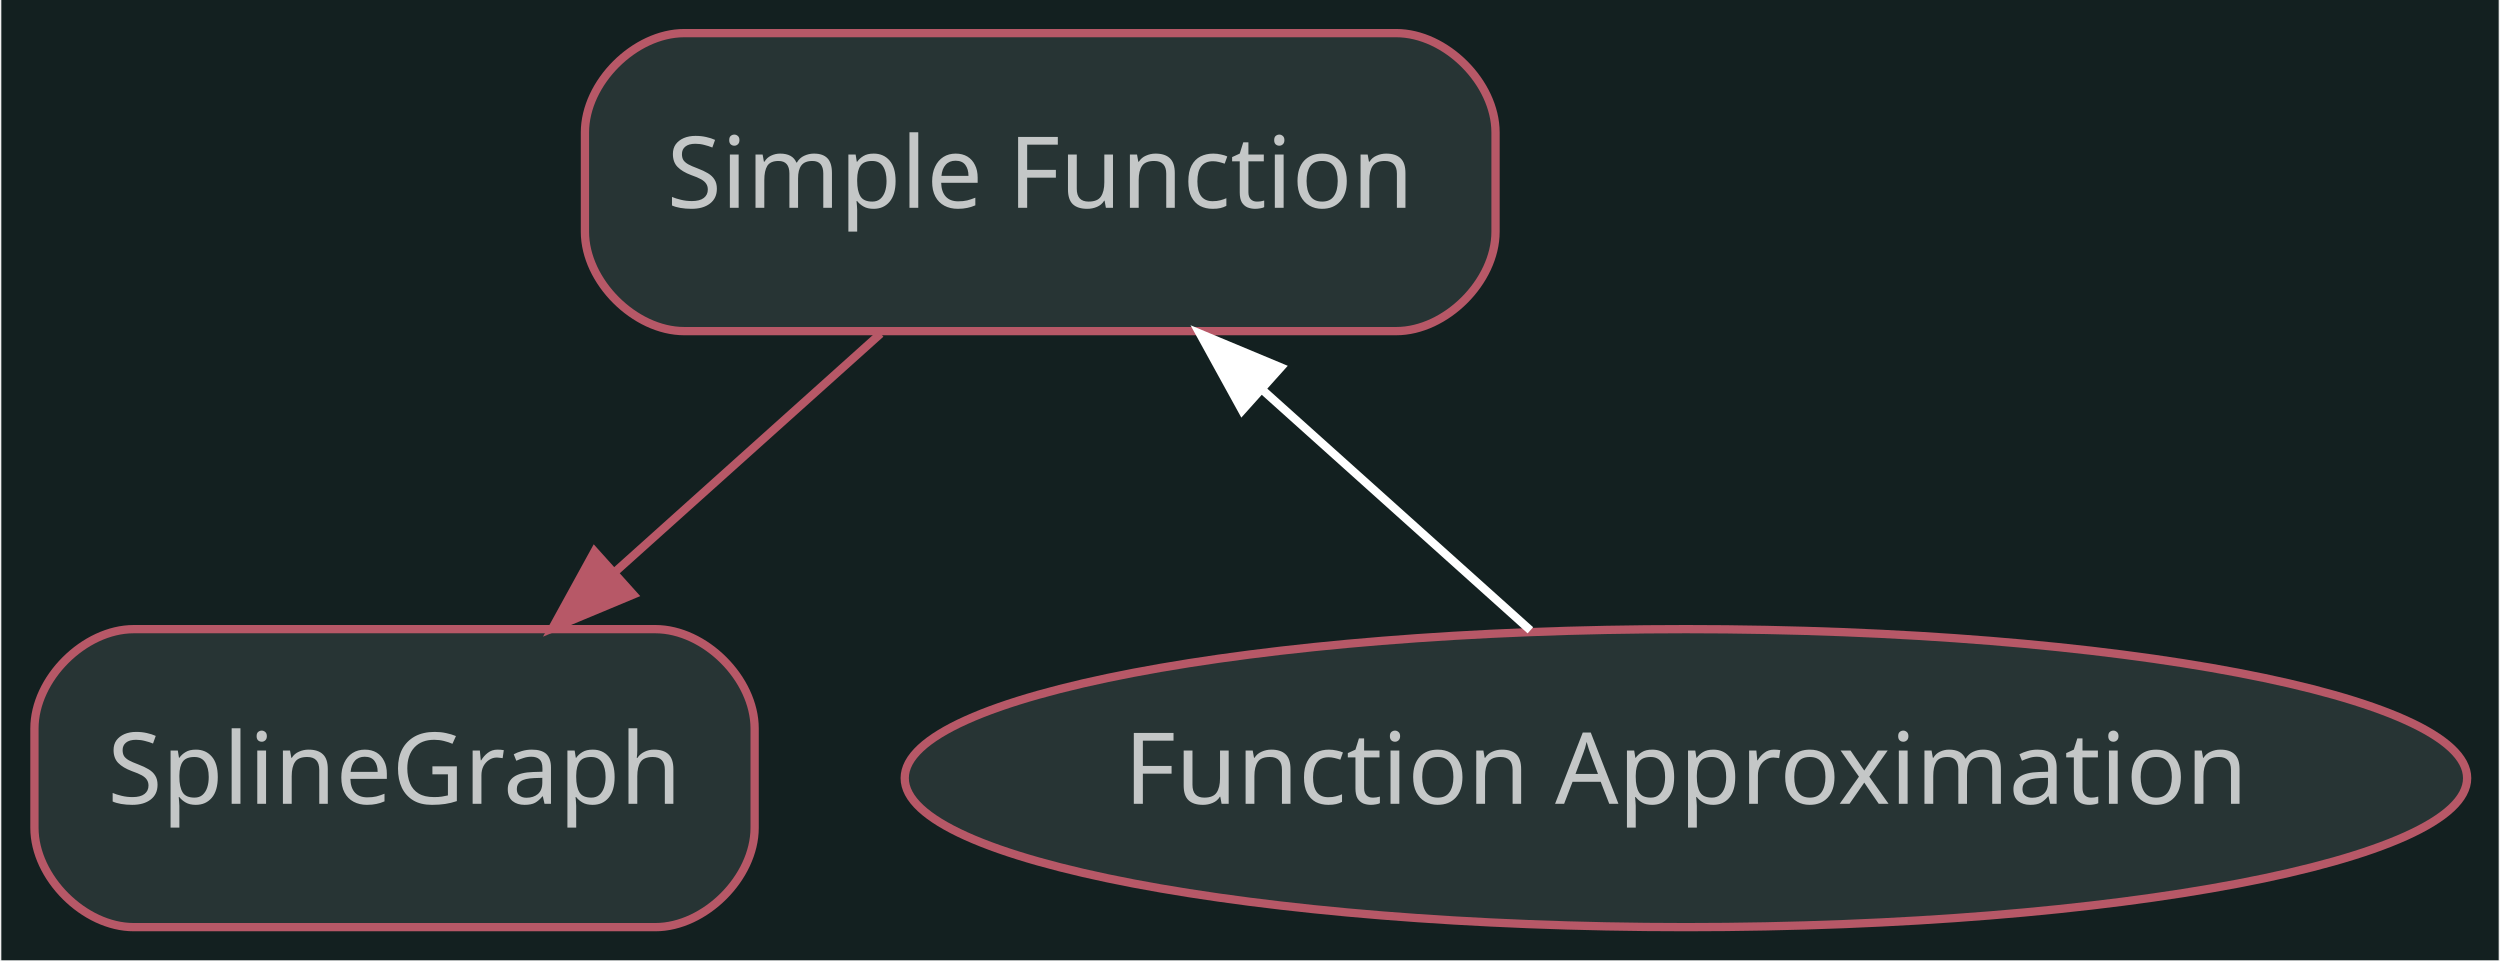
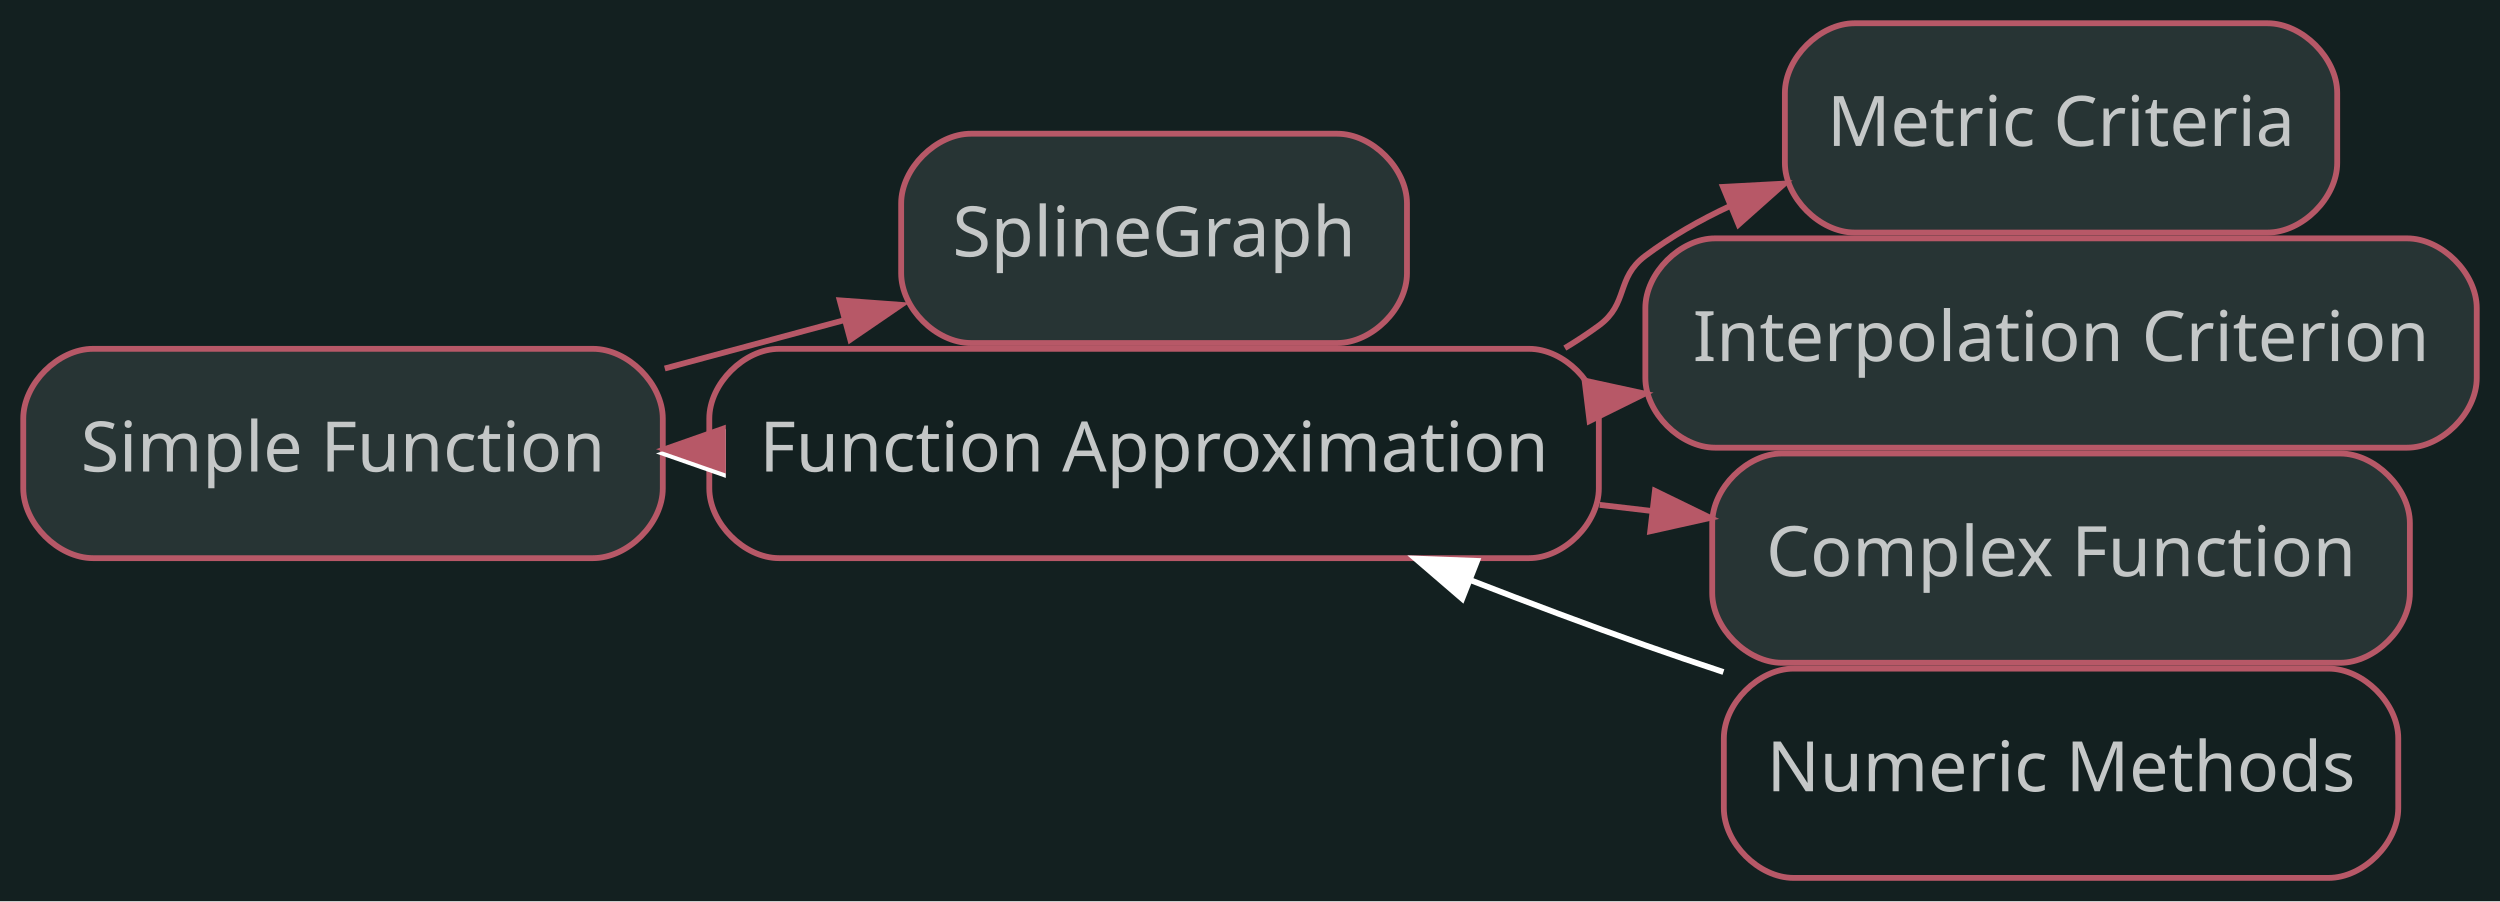
- <svg xmlns="http://www.w3.org/2000/svg" xmlns:xlink="http://www.w3.org/1999/xlink" width="302pt" height="116pt" viewBox="0.00 0.00 301.68 116.00">
-   <g id="page0,1_graph0" class="graph" transform="scale(1 1) rotate(0) translate(4 112)">
-     <polygon fill="#132020" stroke="transparent" points="-4,4 -4,-112 297.68,-112 297.68,4 -4,4" />
+ <svg xmlns="http://www.w3.org/2000/svg" xmlns:xlink="http://www.w3.org/1999/xlink" width="430pt" height="155pt" viewBox="0.00 0.00 430.00 155.00">
+   <g id="page0,1_graph0" class="graph" transform="scale(1 1) rotate(0) translate(4 151)">
+     <polygon fill="#132020" stroke="transparent" points="-4,4 -4,-151 426,-151 426,4 -4,4" />
    <g id="node1" class="node">
      <g id="a_node1">
        <a xlink:href="../Simple Function.html" xlink:title="Simple Function" target="_parent">
-           <path fill="#273434" stroke="#b75867" d="M164.5,-108C164.5,-108 78.5,-108 78.5,-108 72.5,-108 66.5,-102 66.5,-96 66.5,-96 66.5,-84 66.5,-84 66.5,-78 72.5,-72 78.5,-72 78.5,-72 164.5,-72 164.5,-72 170.5,-72 176.5,-78 176.5,-84 176.5,-84 176.5,-96 176.5,-96 176.5,-102 170.5,-108 164.5,-108" />
-           <text text-anchor="middle" x="121.5" y="-86.9" font-family="sans" font-size="12.00" fill="#c4c7c7">Simple Function</text>
+           <path fill="#273434" stroke="#b75867" d="M98,-91C98,-91 12,-91 12,-91 6,-91 0,-85 0,-79 0,-79 0,-67 0,-67 0,-61 6,-55 12,-55 12,-55 98,-55 98,-55 104,-55 110,-61 110,-67 110,-67 110,-79 110,-79 110,-85 104,-91 98,-91" />
+           <text text-anchor="middle" x="55" y="-69.9" font-family="sans" font-size="12.00" fill="#c4c7c7">Simple Function</text>
        </a>
      </g>
    </g>
    <g id="node2" class="node">
      <g id="a_node2">
        <a xlink:href="../SplineGraph.html" xlink:title="SplineGraph" target="_parent">
-           <path fill="#273434" stroke="#b75867" d="M75,-36C75,-36 12,-36 12,-36 6,-36 0,-30 0,-24 0,-24 0,-12 0,-12 0,-6 6,0 12,0 12,0 75,0 75,0 81,0 87,-6 87,-12 87,-12 87,-24 87,-24 87,-30 81,-36 75,-36" />
-           <text text-anchor="middle" x="43.5" y="-14.9" font-family="sans" font-size="12.00" fill="#c4c7c7">SplineGraph</text>
+           <path fill="#273434" stroke="#b75867" d="M226,-128C226,-128 163,-128 163,-128 157,-128 151,-122 151,-116 151,-116 151,-104 151,-104 151,-98 157,-92 163,-92 163,-92 226,-92 226,-92 232,-92 238,-98 238,-104 238,-104 238,-116 238,-116 238,-122 232,-128 226,-128" />
+           <text text-anchor="middle" x="194.5" y="-106.9" font-family="sans" font-size="12.00" fill="#c4c7c7">SplineGraph</text>
        </a>
      </g>
    </g>
    <g id="edge1" class="edge">
-       <path fill="none" stroke="#b75867" d="M102.22,-71.7C92.58,-63.05 80.77,-52.45 70.27,-43.03" />
-       <polygon fill="#b75867" stroke="#b75867" points="72.34,-40.18 62.56,-36.1 67.66,-45.39 72.34,-40.18" />
+       <path fill="none" stroke="#b75867" d="M110.34,-87.62C120.48,-90.35 131.05,-93.19 141.12,-95.91" />
+       <polygon fill="#b75867" stroke="#b75867" points="140.43,-99.34 150.99,-98.56 142.25,-92.58 140.43,-99.34" />
    </g>
    <g id="node3" class="node">
      <g id="a_node3">
        <a xlink:href="../Function Approximation.html" xlink:title="Function Approximation" target="_parent">
-           <ellipse fill="#273434" stroke="#b75867" cx="199.5" cy="-18" rx="94.37" ry="18" />
-           <text text-anchor="middle" x="199.5" y="-14.9" font-family="sans" font-size="12.00" fill="#c4c7c7">Function Approximation</text>
+           <path fill="none" stroke="#b75867" d="M259,-91C259,-91 130,-91 130,-91 124,-91 118,-85 118,-79 118,-79 118,-67 118,-67 118,-61 124,-55 130,-55 130,-55 259,-55 259,-55 265,-55 271,-61 271,-67 271,-67 271,-79 271,-79 271,-85 265,-91 259,-91" />
+           <text text-anchor="middle" x="194.5" y="-69.9" font-family="sans" font-size="12.00" fill="#c4c7c7">Function Approximation</text>
        </a>
      </g>
    </g>
    <g id="edge2" class="edge">
-       <path fill="none" stroke="#ffffff" d="M148.26,-64.98C158.94,-55.4 170.99,-44.59 180.71,-35.86" />
-       <polygon fill="#ffffff" stroke="#ffffff" points="145.89,-62.41 140.78,-71.7 150.56,-67.62 145.89,-62.41" />
+       <path fill="none" stroke="#ffffff" d="M117.15,-73C117.31,-73 117.46,-73 117.61,-73" />
+       <polygon fill="#ffffff" stroke="#ffffff" points="120.34,-69.5 110.34,-73 120.34,-76.5 120.34,-69.5" />
+     </g>
+     <g id="edge5" class="edge">
+       <path fill="none" stroke="#b75867" d="M117.61,-73.75C117.46,-73.75 117.31,-73.75 117.15,-73.75" />
+       <polygon fill="#b75867" stroke="#b75867" points="120.35,-70.25 110.34,-73.74 120.34,-77.25 120.35,-70.25" />
+     </g>
+     <g id="node4" class="node">
+       <g id="a_node4">
+         <a xlink:href="../Metric Criteria.html" xlink:title="Metric Criteria" target="_parent">
+           <path fill="#273434" stroke="#b75867" d="M386,-147C386,-147 315,-147 315,-147 309,-147 303,-141 303,-135 303,-135 303,-123 303,-123 303,-117 309,-111 315,-111 315,-111 386,-111 386,-111 392,-111 398,-117 398,-123 398,-123 398,-135 398,-135 398,-141 392,-147 386,-147" />
+           <text text-anchor="middle" x="350.5" y="-125.9" font-family="sans" font-size="12.00" fill="#c4c7c7">Metric Criteria</text>
+         </a>
+       </g>
+     </g>
+     <g id="edge3" class="edge">
+       <path fill="none" stroke="#b75867" d="M265.15,-91.13C267.17,-92.34 269.13,-93.63 271,-95 276.17,-98.79 273.87,-103.16 279,-107 283.43,-110.31 288.36,-113.14 293.51,-115.54" />
+       <polygon fill="#b75867" stroke="#b75867" points="292.36,-118.85 302.94,-119.42 295.03,-112.38 292.36,-118.85" />
+     </g>
+     <g id="node5" class="node">
+       <g id="a_node5">
+         <a xlink:href="../Interpolation Criterion.html" xlink:title="Interpolation Criterion" target="_parent">
+           <path fill="#273434" stroke="#b75867" d="M410,-110C410,-110 291,-110 291,-110 285,-110 279,-104 279,-98 279,-98 279,-86 279,-86 279,-80 285,-74 291,-74 291,-74 410,-74 410,-74 416,-74 422,-80 422,-86 422,-86 422,-98 422,-98 422,-104 416,-110 410,-110" />
+           <text text-anchor="middle" x="350.5" y="-88.9" font-family="sans" font-size="12.00" fill="#c4c7c7">Interpolation Criterion</text>
+         </a>
+       </g>
+     </g>
+     <g id="edge4" class="edge">
+       <path fill="none" stroke="#b75867" d="M271.15,-82.33C271.31,-82.35 271.47,-82.37 271.63,-82.39" />
+       <polygon fill="#b75867" stroke="#b75867" points="268.55,-85.54 278.9,-83.29 269.4,-78.59 268.55,-85.54" />
+     </g>
+     <g id="node6" class="node">
+       <g id="a_node6">
+         <a xlink:href="../Complex Function.html" xlink:title="Complex Function" target="_parent">
+           <path fill="#273434" stroke="#b75867" d="M398.5,-73C398.5,-73 302.5,-73 302.5,-73 296.5,-73 290.5,-67 290.5,-61 290.5,-61 290.5,-49 290.5,-49 290.5,-43 296.5,-37 302.5,-37 302.5,-37 398.5,-37 398.5,-37 404.5,-37 410.5,-43 410.5,-49 410.5,-49 410.5,-61 410.5,-61 410.5,-67 404.5,-73 398.5,-73" />
+           <text text-anchor="middle" x="350.5" y="-51.9" font-family="sans" font-size="12.00" fill="#c4c7c7">Complex Function</text>
+         </a>
+       </g>
+     </g>
+     <g id="edge6" class="edge">
+       <path fill="none" stroke="#b75867" d="M271.15,-64.16C274.14,-63.81 277.14,-63.46 280.12,-63.11" />
+       <polygon fill="#b75867" stroke="#b75867" points="280.65,-66.57 290.18,-61.93 279.84,-59.62 280.65,-66.57" />
+     </g>
+     <g id="node7" class="node">
+       <g id="a_node7">
+         <a xlink:href="../Numeric Methods.html" xlink:title="Numeric Methods" target="_parent">
+           <path fill="none" stroke="#b75867" d="M396.5,-36C396.5,-36 304.5,-36 304.5,-36 298.5,-36 292.5,-30 292.5,-24 292.5,-24 292.5,-12 292.5,-12 292.5,-6 298.5,0 304.5,0 304.5,0 396.5,0 396.5,0 402.5,0 408.5,-6 408.5,-12 408.5,-12 408.5,-24 408.5,-24 408.5,-30 402.5,-36 396.5,-36" />
+           <text text-anchor="middle" x="350.5" y="-14.9" font-family="sans" font-size="12.00" fill="#c4c7c7">Numeric Methods</text>
+         </a>
+       </g>
+     </g>
+     <g id="edge7" class="edge">
+       <path fill="none" stroke="#ffffff" d="M248.87,-51.23C258.84,-47.36 269.2,-43.46 279,-40 283.35,-38.46 287.87,-36.92 292.43,-35.41" />
+       <polygon fill="#ffffff" stroke="#ffffff" points="247.5,-48.01 239.47,-54.92 250.06,-54.52 247.5,-48.01" />
    </g>
  </g>
</svg>
